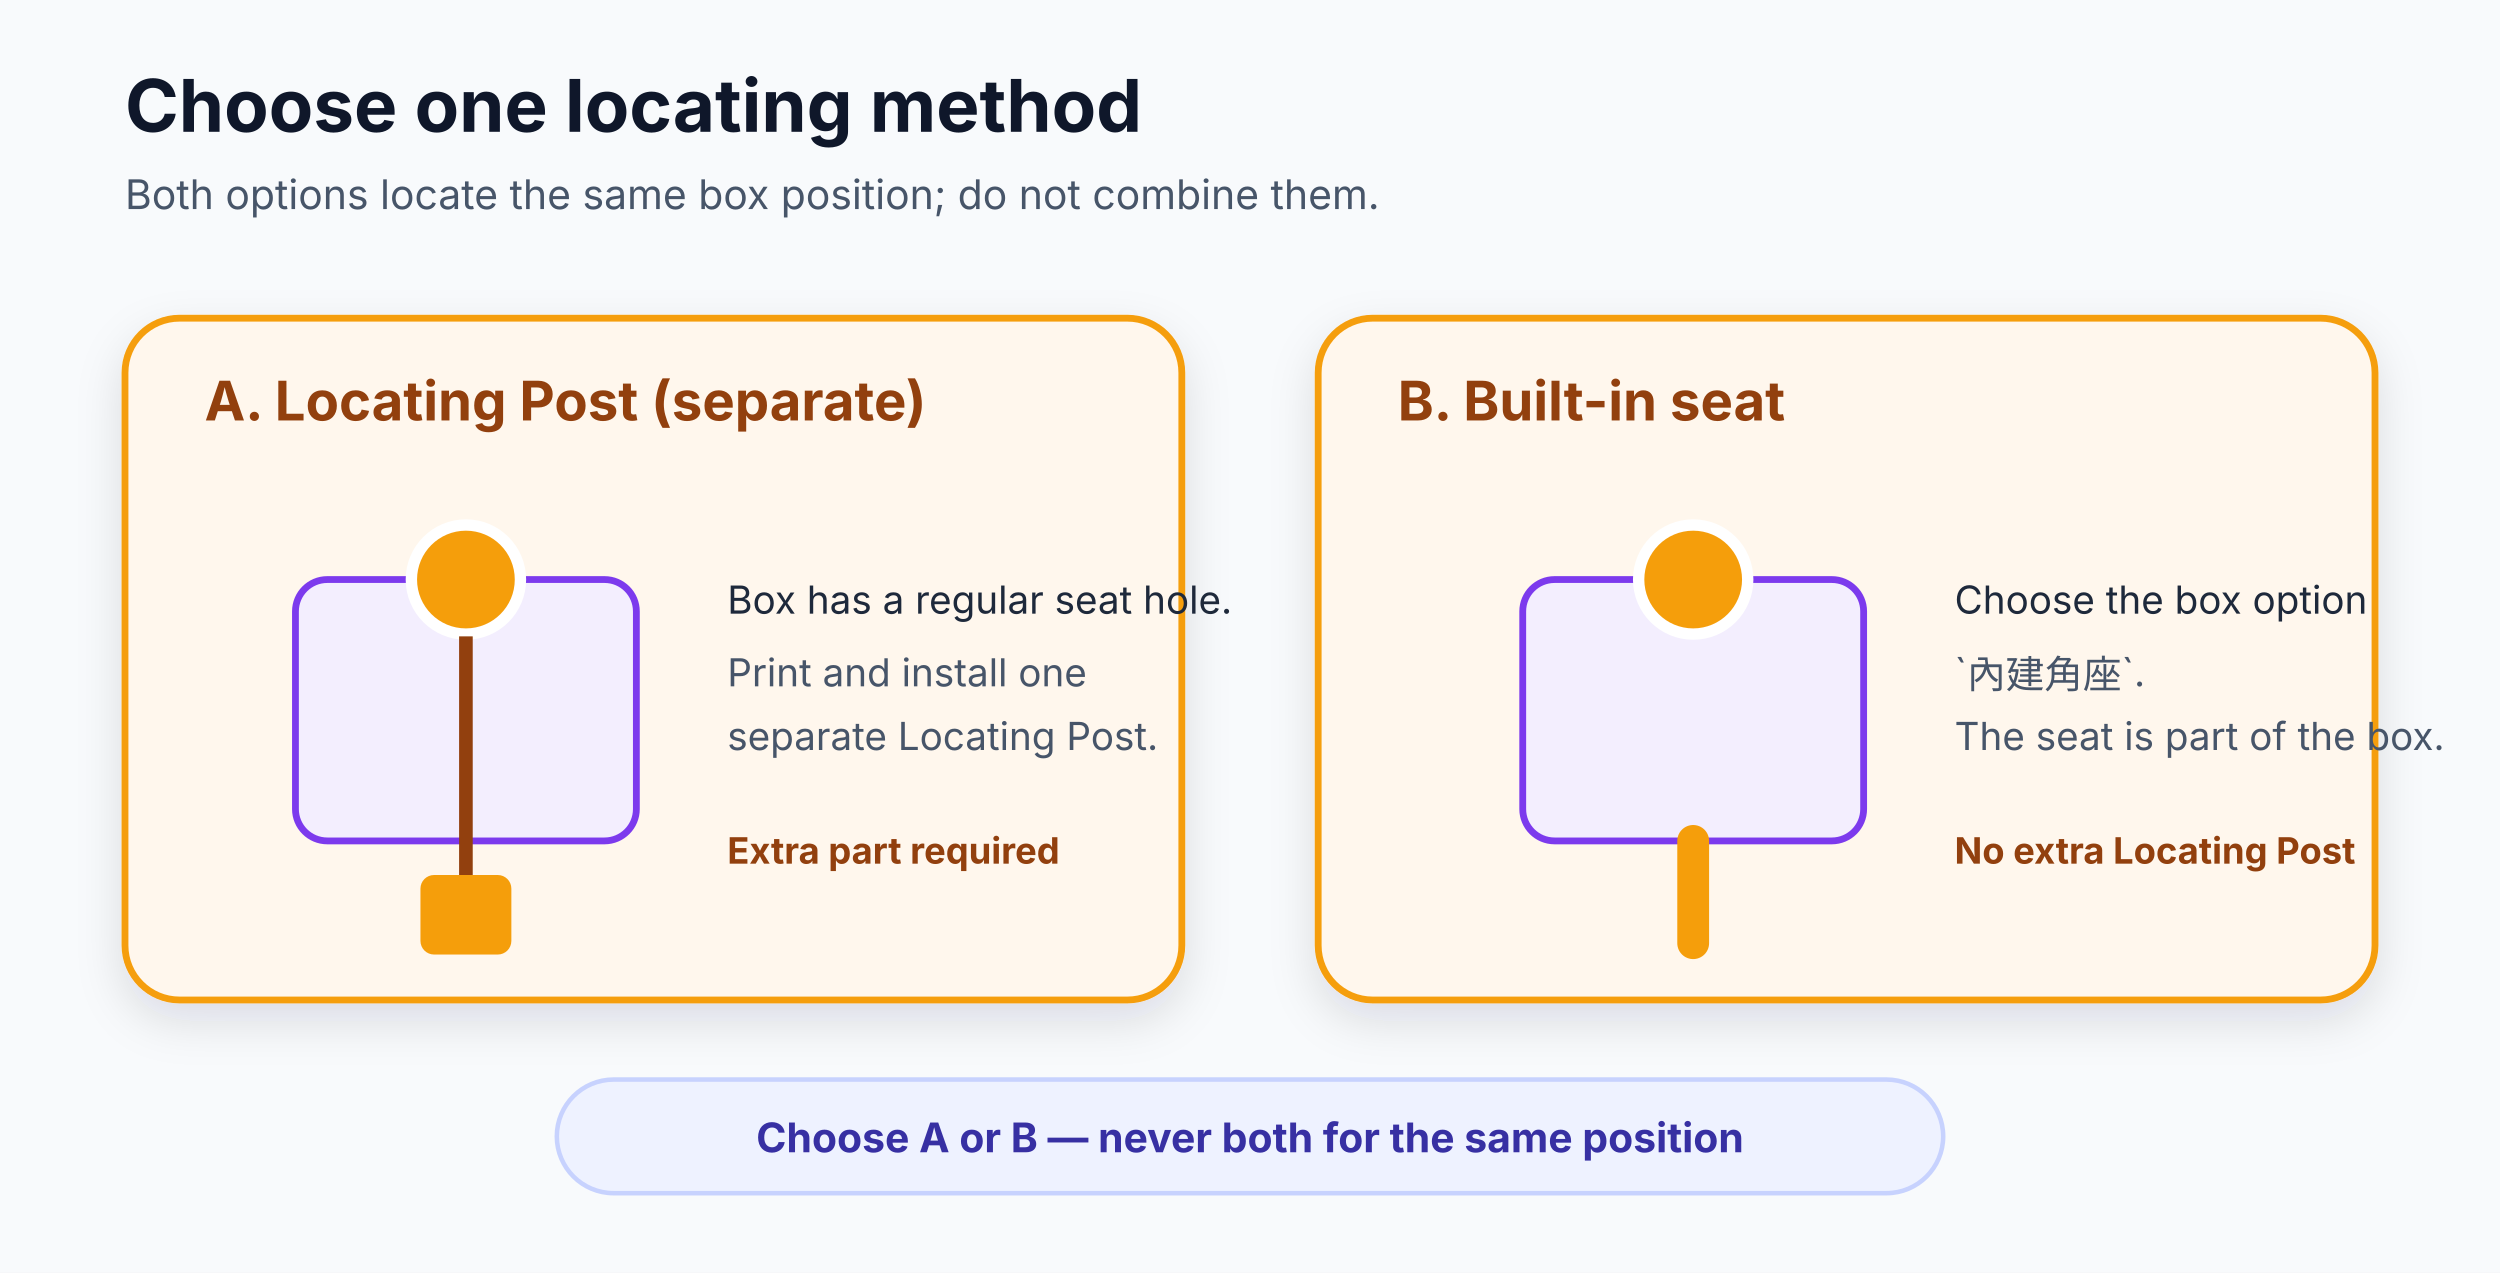
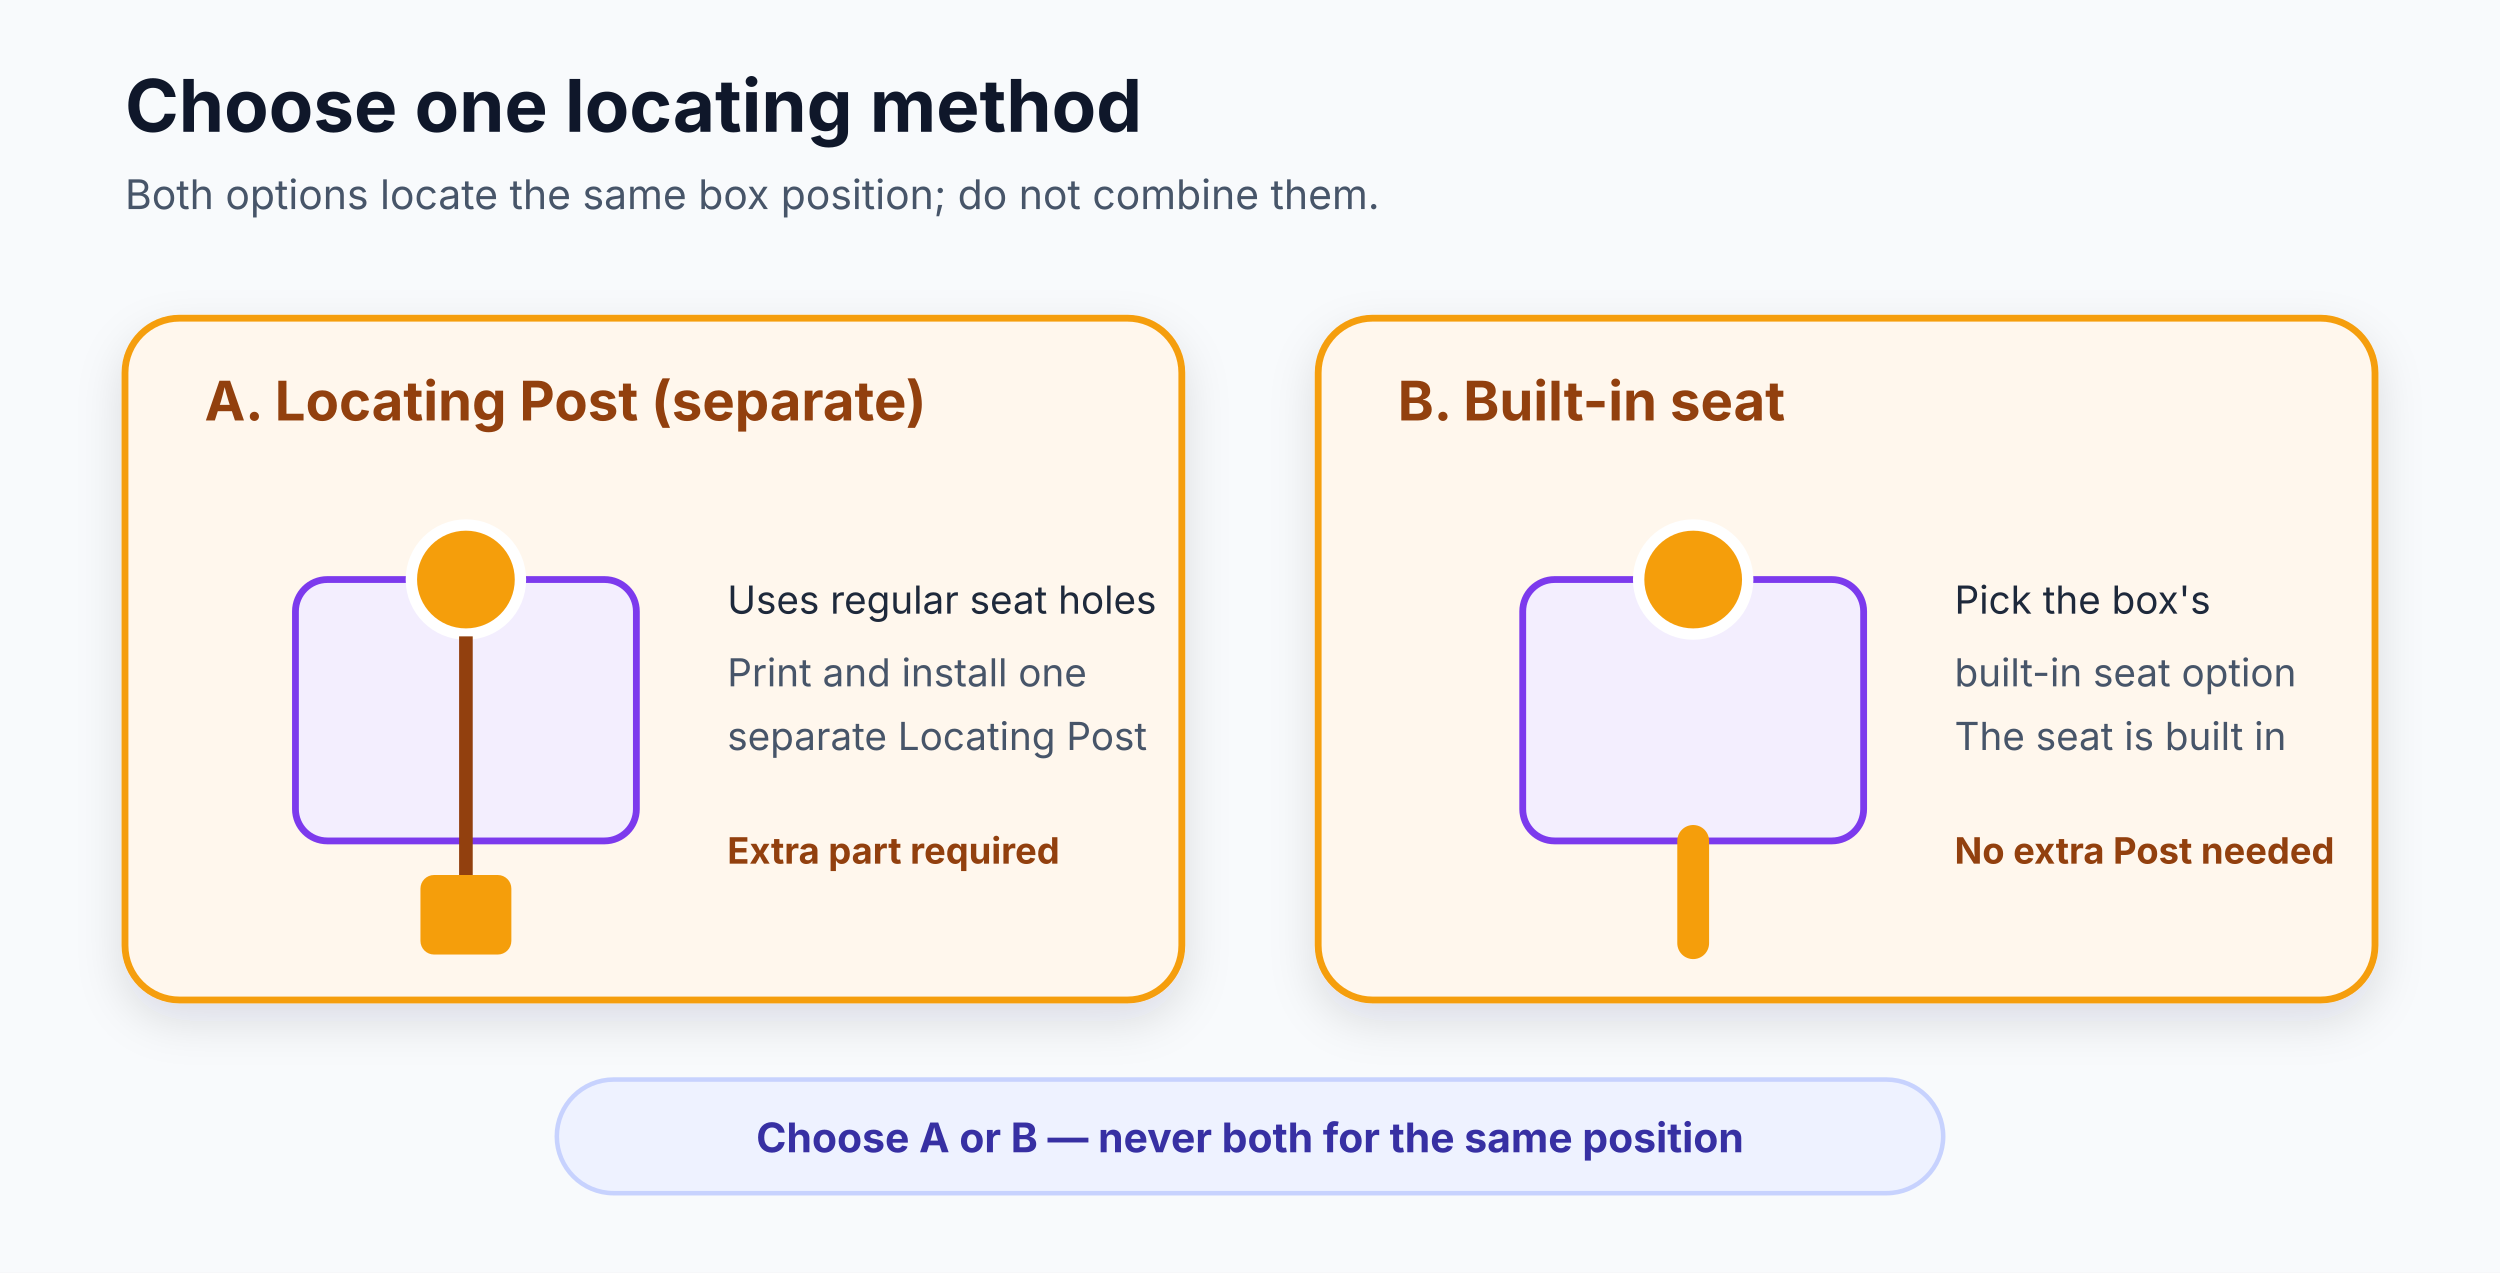
<svg xmlns="http://www.w3.org/2000/svg" width="1100" height="560" viewBox="0 0 1100 560" role="img" aria-labelledby="title desc">
  <defs>
    <filter id="shadow" x="-20%" y="-20%" width="140%" height="150%">
      <feDropShadow dx="0" dy="8" stdDeviation="10" flood-color="#0f172a" flood-opacity="0.12" />
    </filter>
  </defs>
  <rect width="1100" height="560" fill="#f8fafc" />
  <text x="55" y="58" fill="#0f172a" font-family="Inter, sans-serif" font-size="32" font-weight="750">Choose one locating method</text>
  <text x="55" y="92" fill="#475569" font-family="Inter, sans-serif" font-size="18">Both options locate the same box position; do not combine them.</text>
  <g filter="url(#shadow)">
    <rect x="55" y="140" width="465" height="300" rx="24" fill="#fff7ed" stroke="#f59e0b" stroke-width="3" />
    <rect x="580" y="140" width="465" height="300" rx="24" fill="#fff7ed" stroke="#f59e0b" stroke-width="3" />
  </g>
  <text x="90" y="185" fill="#92400e" font-family="Inter, sans-serif" font-size="24" font-weight="700">A. Locating Post (separate)</text>
  <rect x="130" y="255" width="150" height="115" rx="14" fill="#f3eefe" stroke="#7c3aed" stroke-width="3" />
  <circle cx="205" cy="255" r="24" fill="#f59e0b" stroke="white" stroke-width="5" />
  <rect x="185" y="385" width="40" height="35" rx="6" fill="#f59e0b" />
  <path d="M 205 280 V 385" stroke="#92400e" stroke-width="6" />
-   <text x="320" y="270" fill="#1e293b" font-family="Inter, sans-serif" font-size="17">Box has a regular seat hole.</text>
+   <text x="320" y="270" fill="#1e293b" font-family="Inter, sans-serif" font-size="17">Uses regular seat holes</text>
  <text x="320" y="302" fill="#475569" font-family="Inter, sans-serif" font-size="17">Print and install one</text>
-   <text x="320" y="330" fill="#475569" font-family="Inter, sans-serif" font-size="17">separate Locating Post.</text>
+   <text x="320" y="330" fill="#475569" font-family="Inter, sans-serif" font-size="17">separate Locating Post</text>
  <text x="320" y="380" fill="#92400e" font-family="Inter, sans-serif" font-size="16" font-weight="700">Extra part required</text>
  <text x="615" y="185" fill="#92400e" font-family="Inter, sans-serif" font-size="24" font-weight="700">B. Built-in seat</text>
  <rect x="670" y="255" width="150" height="115" rx="14" fill="#f3eefe" stroke="#7c3aed" stroke-width="3" />
  <path d="M 745 370 V 415" stroke="#f59e0b" stroke-width="14" stroke-linecap="round" />
  <circle cx="745" cy="255" r="24" fill="#f59e0b" stroke="white" stroke-width="5" />
-   <text x="860" y="270" fill="#1e293b" font-family="Inter, sans-serif" font-size="17">Choose the box option</text>
-   <text x="860" y="302" fill="#475569" font-family="Inter, sans-serif" font-size="17">`內建角座`.</text>
-   <text x="860" y="330" fill="#475569" font-family="Inter, sans-serif" font-size="17">The seat is part of the box.</text>
-   <text x="860" y="380" fill="#92400e" font-family="Inter, sans-serif" font-size="16" font-weight="700">No extra Locating Post</text>
+   <text x="860" y="270" fill="#1e293b" font-family="Inter, sans-serif" font-size="17">Pick the box's</text>
+   <text x="860" y="302" fill="#475569" font-family="Inter, sans-serif" font-size="17">built-in seat option</text>
+   <text x="860" y="330" fill="#475569" font-family="Inter, sans-serif" font-size="17">The seat is built in</text>
+   <text x="860" y="380" fill="#92400e" font-family="Inter, sans-serif" font-size="16" font-weight="700">No extra Post needed</text>
  <rect x="245" y="475" width="610" height="50" rx="25" fill="#eef2ff" stroke="#c7d2fe" stroke-width="2" />
  <text x="550" y="507" text-anchor="middle" fill="#3730a3" font-family="Inter, sans-serif" font-size="18" font-weight="700">Choose A or B — never both for the same position</text>
</svg>
